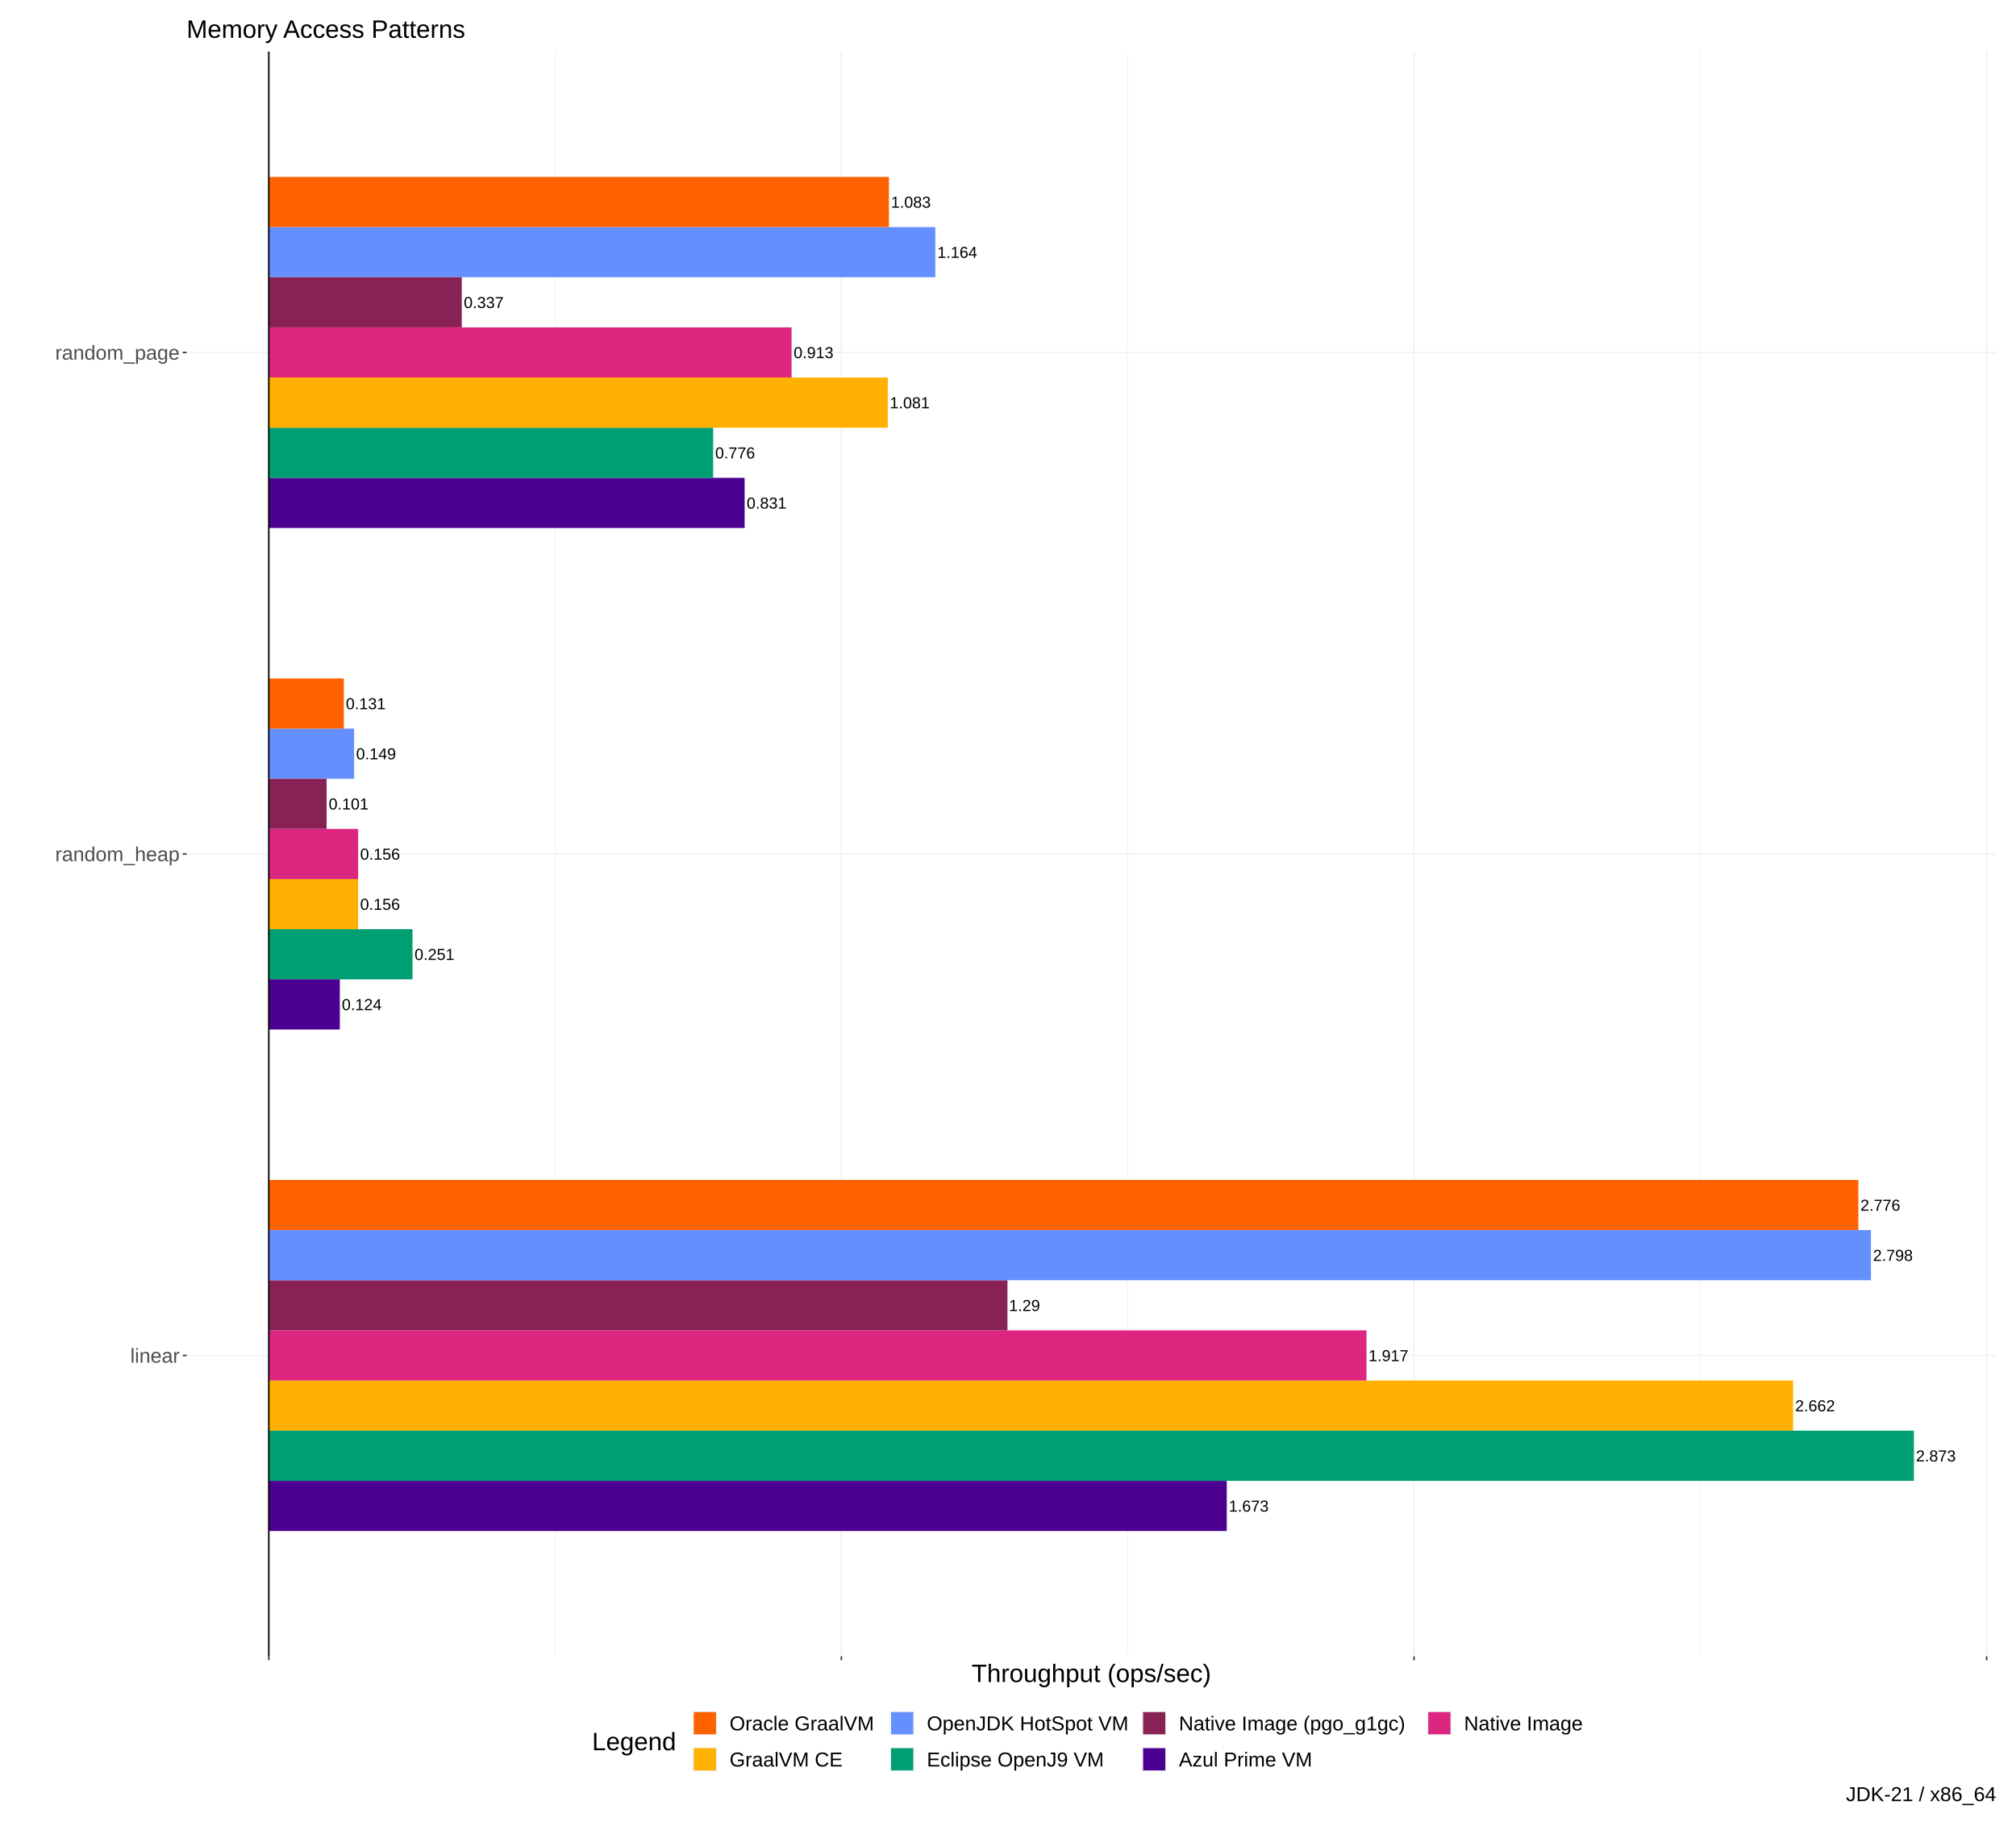
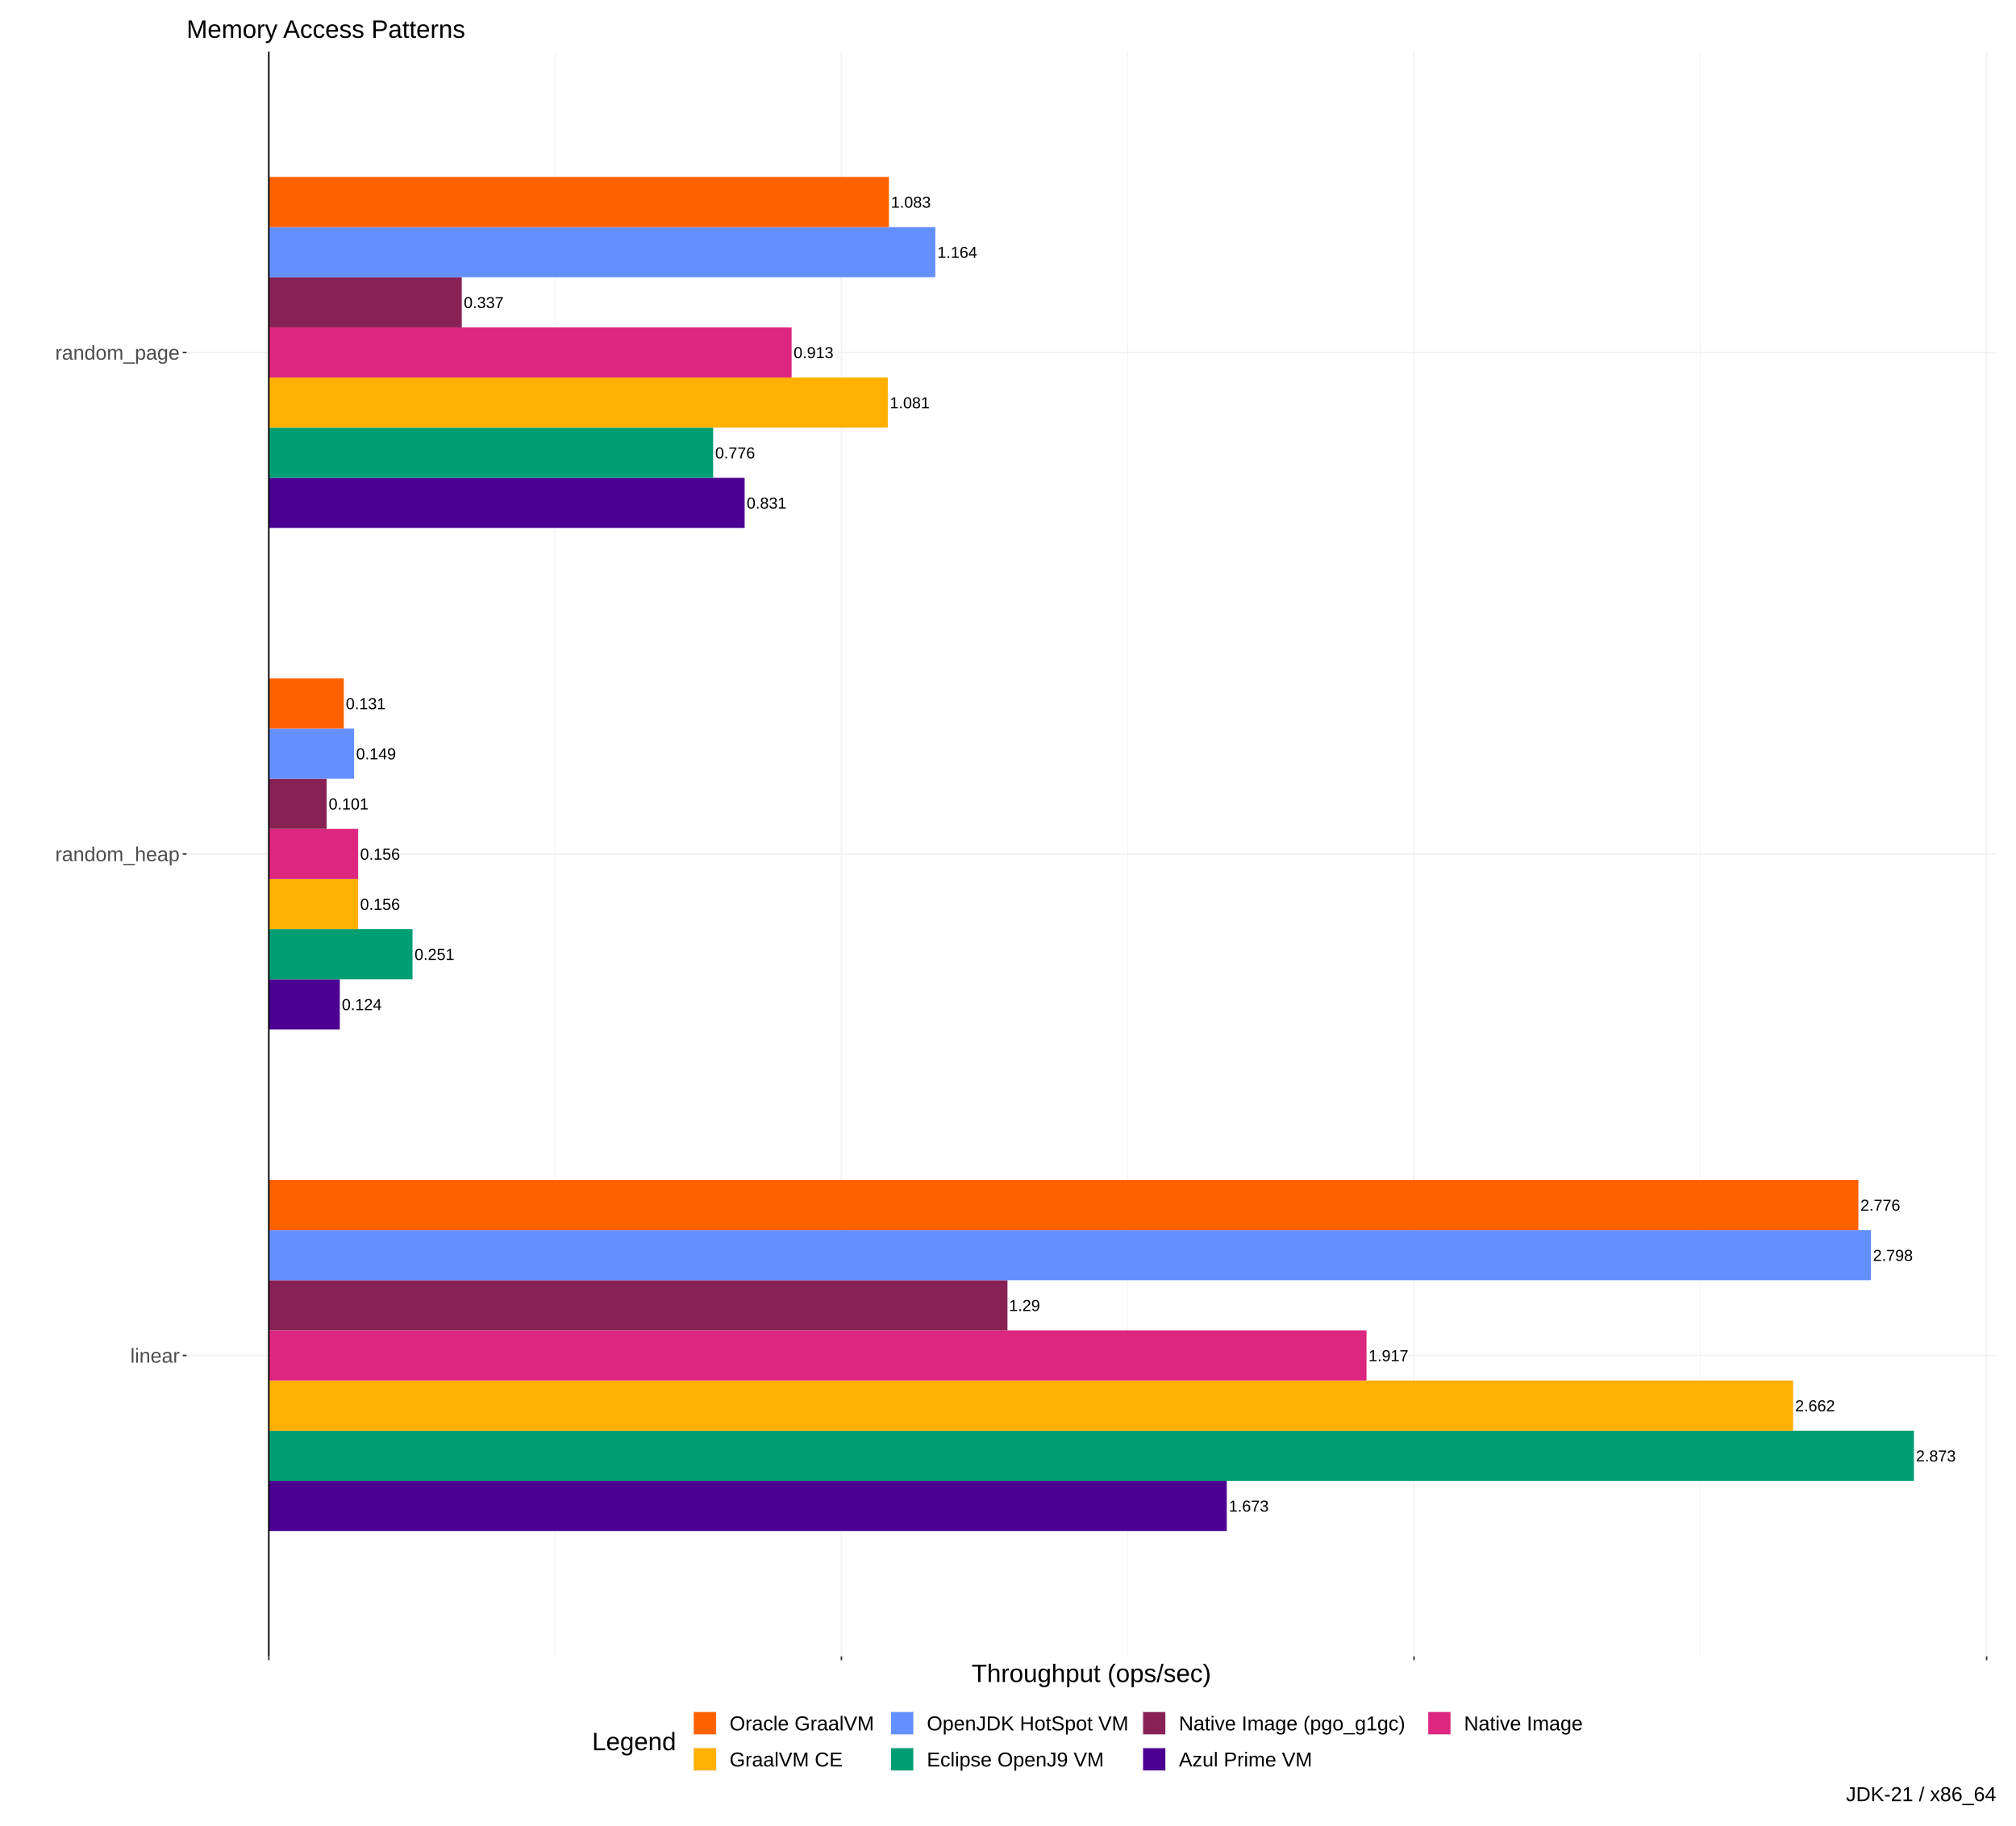
<svg xmlns="http://www.w3.org/2000/svg" class="svglite" width="1440.00pt" height="1303.94pt" viewBox="0 0 1440.00 1303.94">
  <defs>
    <style type="text/css">
    .svglite line, .svglite polyline, .svglite polygon, .svglite path, .svglite rect, .svglite circle {
      fill: none;
      stroke: #000000;
      stroke-linecap: round;
      stroke-linejoin: round;
      stroke-miterlimit: 10.00;
    }
    .svglite text {
      white-space: pre;
    }
  </style>
  </defs>
  <rect width="100%" height="100%" style="stroke: none; fill: #FFFFFF;" />
  <defs>
    <clipPath id="cpMC4wMHwxNDQwLjAwfDAuMDB8MTMwMy45NA==">
      <rect x="0.00" y="0.00" width="1440.00" height="1303.94" />
    </clipPath>
  </defs>
  <g clip-path="url(#cpMC4wMHwxNDQwLjAwfDAuMDB8MTMwMy45NA==)">
    <rect x="0.00" y="0.00" width="1440.00" height="1303.94" style="stroke-width: 1.07; stroke: #FFFFFF; fill: #FFFFFF;" />
    <rect x="133.24" y="36.82" width="1292.58" height="1146.09" style="stroke-width: 1.07; stroke: none;" />
    <polyline points="396.50,1182.91 396.50,36.82 " style="stroke-width: 0.53; stroke: #F2F2F2; stroke-linecap: butt;" />
    <polyline points="805.51,1182.91 805.51,36.82 " style="stroke-width: 0.53; stroke: #F2F2F2; stroke-linecap: butt;" />
    <polyline points="1214.51,1182.91 1214.51,36.82 " style="stroke-width: 0.53; stroke: #F2F2F2; stroke-linecap: butt;" />
    <polyline points="133.24,968.02 1425.83,968.02 " style="stroke-width: 1.07; stroke: #F2F2F2; stroke-linecap: butt;" />
    <polyline points="133.24,609.87 1425.83,609.87 " style="stroke-width: 1.07; stroke: #F2F2F2; stroke-linecap: butt;" />
    <polyline points="133.24,251.72 1425.83,251.72 " style="stroke-width: 1.07; stroke: #F2F2F2; stroke-linecap: butt;" />
    <polyline points="192.00,1182.91 192.00,36.82 " style="stroke-width: 1.07; stroke: #F2F2F2; stroke-linecap: butt;" />
    <polyline points="601.00,1182.91 601.00,36.82 " style="stroke-width: 1.07; stroke: #F2F2F2; stroke-linecap: butt;" />
    <polyline points="1010.01,1182.91 1010.01,36.82 " style="stroke-width: 1.07; stroke: #F2F2F2; stroke-linecap: butt;" />
    <polyline points="1419.02,1182.91 1419.02,36.82 " style="stroke-width: 1.07; stroke: #F2F2F2; stroke-linecap: butt;" />
+     <rect x="192.00" y="341.25" width="339.88" height="35.82" style="stroke-width: 1.07; stroke: none; stroke-linecap: butt; stroke-linejoin: miter; fill: #4B0092;" />
+     <rect x="192.00" y="1057.56" width="684.27" height="35.82" style="stroke-width: 1.07; stroke: none; stroke-linecap: butt; stroke-linejoin: miter; fill: #4B0092;" />
+     <rect x="192.00" y="699.41" width="50.72" height="35.82" style="stroke-width: 1.07; stroke: none; stroke-linecap: butt; stroke-linejoin: miter; fill: #4B0092;" />
+     <rect x="192.00" y="305.44" width="317.39" height="35.82" style="stroke-width: 1.07; stroke: none; stroke-linecap: butt; stroke-linejoin: miter; fill: #009E73;" />
+     <rect x="192.00" y="663.59" width="102.66" height="35.82" style="stroke-width: 1.07; stroke: none; stroke-linecap: butt; stroke-linejoin: miter; fill: #009E73;" />
+     <rect x="192.00" y="1021.74" width="1175.08" height="35.82" style="stroke-width: 1.07; stroke: none; stroke-linecap: butt; stroke-linejoin: miter; fill: #009E73;" />
    <rect x="192.00" y="985.93" width="1088.78" height="35.82" style="stroke-width: 1.07; stroke: none; stroke-linecap: butt; stroke-linejoin: miter; fill: #FFB000;" />
+     <rect x="192.00" y="627.78" width="63.81" height="35.82" style="stroke-width: 1.07; stroke: none; stroke-linecap: butt; stroke-linejoin: miter; fill: #FFB000;" />
+     <rect x="192.00" y="269.62" width="442.14" height="35.82" style="stroke-width: 1.07; stroke: none; stroke-linecap: butt; stroke-linejoin: miter; fill: #FFB000;" />
    <rect x="192.00" y="950.11" width="784.07" height="35.82" style="stroke-width: 1.07; stroke: none; stroke-linecap: butt; stroke-linejoin: miter; fill: #DC267F;" />
-     <rect x="192.00" y="341.25" width="339.88" height="35.82" style="stroke-width: 1.07; stroke: none; stroke-linecap: butt; stroke-linejoin: miter; fill: #4B0092;" />
+     <rect x="192.00" y="591.96" width="63.81" height="35.82" style="stroke-width: 1.07; stroke: none; stroke-linecap: butt; stroke-linejoin: miter; fill: #DC267F;" />
+     <rect x="192.00" y="233.81" width="373.42" height="35.82" style="stroke-width: 1.07; stroke: none; stroke-linecap: butt; stroke-linejoin: miter; fill: #DC267F;" />
+     <rect x="192.00" y="556.15" width="41.31" height="35.82" style="stroke-width: 1.07; stroke: none; stroke-linecap: butt; stroke-linejoin: miter; fill: #882255;" />
+     <rect x="192.00" y="197.99" width="137.84" height="35.82" style="stroke-width: 1.07; stroke: none; stroke-linecap: butt; stroke-linejoin: miter; fill: #882255;" />
+     <rect x="192.00" y="914.30" width="527.62" height="35.82" style="stroke-width: 1.07; stroke: none; stroke-linecap: butt; stroke-linejoin: miter; fill: #882255;" />
    <rect x="192.00" y="162.18" width="476.08" height="35.82" style="stroke-width: 1.07; stroke: none; stroke-linecap: butt; stroke-linejoin: miter; fill: #648FFF;" />
    <rect x="192.00" y="520.33" width="60.94" height="35.82" style="stroke-width: 1.07; stroke: none; stroke-linecap: butt; stroke-linejoin: miter; fill: #648FFF;" />
-     <rect x="192.00" y="1057.56" width="684.27" height="35.82" style="stroke-width: 1.07; stroke: none; stroke-linecap: butt; stroke-linejoin: miter; fill: #4B0092;" />
-     <rect x="192.00" y="627.78" width="63.81" height="35.82" style="stroke-width: 1.07; stroke: none; stroke-linecap: butt; stroke-linejoin: miter; fill: #FFB000;" />
-     <rect x="192.00" y="305.44" width="317.39" height="35.82" style="stroke-width: 1.07; stroke: none; stroke-linecap: butt; stroke-linejoin: miter; fill: #009E73;" />
-     <rect x="192.00" y="556.15" width="41.31" height="35.82" style="stroke-width: 1.07; stroke: none; stroke-linecap: butt; stroke-linejoin: miter; fill: #882255;" />
-     <rect x="192.00" y="663.59" width="102.66" height="35.82" style="stroke-width: 1.07; stroke: none; stroke-linecap: butt; stroke-linejoin: miter; fill: #009E73;" />
+     <rect x="192.00" y="878.48" width="1144.40" height="35.82" style="stroke-width: 1.07; stroke: none; stroke-linecap: butt; stroke-linejoin: miter; fill: #648FFF;" />
    <rect x="192.00" y="126.36" width="442.95" height="35.82" style="stroke-width: 1.07; stroke: none; stroke-linecap: butt; stroke-linejoin: miter; fill: #FE6100;" />
-     <rect x="192.00" y="591.96" width="63.81" height="35.82" style="stroke-width: 1.07; stroke: none; stroke-linecap: butt; stroke-linejoin: miter; fill: #DC267F;" />
-     <rect x="192.00" y="197.99" width="137.84" height="35.82" style="stroke-width: 1.07; stroke: none; stroke-linecap: butt; stroke-linejoin: miter; fill: #882255;" />
-     <rect x="192.00" y="914.30" width="527.62" height="35.82" style="stroke-width: 1.07; stroke: none; stroke-linecap: butt; stroke-linejoin: miter; fill: #882255;" />
    <rect x="192.00" y="842.67" width="1135.40" height="35.82" style="stroke-width: 1.07; stroke: none; stroke-linecap: butt; stroke-linejoin: miter; fill: #FE6100;" />
-     <rect x="192.00" y="878.48" width="1144.40" height="35.82" style="stroke-width: 1.07; stroke: none; stroke-linecap: butt; stroke-linejoin: miter; fill: #648FFF;" />
-     <rect x="192.00" y="233.81" width="373.42" height="35.82" style="stroke-width: 1.07; stroke: none; stroke-linecap: butt; stroke-linejoin: miter; fill: #DC267F;" />
    <rect x="192.00" y="484.52" width="53.58" height="35.82" style="stroke-width: 1.07; stroke: none; stroke-linecap: butt; stroke-linejoin: miter; fill: #FE6100;" />
-     <rect x="192.00" y="699.41" width="50.72" height="35.82" style="stroke-width: 1.07; stroke: none; stroke-linecap: butt; stroke-linejoin: miter; fill: #4B0092;" />
-     <rect x="192.00" y="269.62" width="442.14" height="35.82" style="stroke-width: 1.07; stroke: none; stroke-linecap: butt; stroke-linejoin: miter; fill: #FFB000;" />
-     <rect x="192.00" y="1021.74" width="1175.08" height="35.82" style="stroke-width: 1.07; stroke: none; stroke-linecap: butt; stroke-linejoin: miter; fill: #009E73;" />
+     <text x="533.34" y="363.23" style="font-size: 11.38px; font-family: &quot;Liberation Sans&quot;;" textLength="29.08px" lengthAdjust="spacingAndGlyphs">0.831</text>
+     <text x="877.72" y="1079.53" style="font-size: 11.38px; font-family: &quot;Liberation Sans&quot;;" textLength="29.08px" lengthAdjust="spacingAndGlyphs">1.673</text>
+     <text x="244.17" y="721.38" style="font-size: 11.38px; font-family: &quot;Liberation Sans&quot;;" textLength="29.08px" lengthAdjust="spacingAndGlyphs">0.124</text>
+     <text x="510.84" y="327.41" style="font-size: 11.38px; font-family: &quot;Liberation Sans&quot;;" textLength="29.08px" lengthAdjust="spacingAndGlyphs">0.776</text>
+     <text x="296.11" y="685.56" style="font-size: 11.38px; font-family: &quot;Liberation Sans&quot;;" textLength="29.08px" lengthAdjust="spacingAndGlyphs">0.251</text>
+     <text x="1368.53" y="1043.72" style="font-size: 11.38px; font-family: &quot;Liberation Sans&quot;;" textLength="29.08px" lengthAdjust="spacingAndGlyphs">2.873</text>
    <text x="1282.23" y="1007.90" style="font-size: 11.38px; font-family: &quot;Liberation Sans&quot;;" textLength="29.08px" lengthAdjust="spacingAndGlyphs">2.662</text>
+     <text x="257.26" y="649.75" style="font-size: 11.38px; font-family: &quot;Liberation Sans&quot;;" textLength="29.08px" lengthAdjust="spacingAndGlyphs">0.156</text>
+     <text x="635.59" y="291.60" style="font-size: 11.38px; font-family: &quot;Liberation Sans&quot;;" textLength="29.08px" lengthAdjust="spacingAndGlyphs">1.081</text>
    <text x="977.52" y="972.09" style="font-size: 11.38px; font-family: &quot;Liberation Sans&quot;;" textLength="29.08px" lengthAdjust="spacingAndGlyphs">1.917</text>
-     <text x="533.34" y="363.23" style="font-size: 11.38px; font-family: &quot;Liberation Sans&quot;;" textLength="29.08px" lengthAdjust="spacingAndGlyphs">0.831</text>
+     <text x="257.26" y="613.93" style="font-size: 11.38px; font-family: &quot;Liberation Sans&quot;;" textLength="29.08px" lengthAdjust="spacingAndGlyphs">0.156</text>
+     <text x="566.87" y="255.78" style="font-size: 11.38px; font-family: &quot;Liberation Sans&quot;;" textLength="29.08px" lengthAdjust="spacingAndGlyphs">0.913</text>
+     <text x="234.76" y="578.12" style="font-size: 11.38px; font-family: &quot;Liberation Sans&quot;;" textLength="29.08px" lengthAdjust="spacingAndGlyphs">0.101</text>
+     <text x="331.29" y="219.97" style="font-size: 11.38px; font-family: &quot;Liberation Sans&quot;;" textLength="29.08px" lengthAdjust="spacingAndGlyphs">0.337</text>
+     <text x="720.74" y="936.27" style="font-size: 11.38px; font-family: &quot;Liberation Sans&quot;;" textLength="22.57px" lengthAdjust="spacingAndGlyphs">1.29</text>
    <text x="669.53" y="184.15" style="font-size: 11.38px; font-family: &quot;Liberation Sans&quot;;" textLength="29.08px" lengthAdjust="spacingAndGlyphs">1.164</text>
    <text x="254.39" y="542.30" style="font-size: 11.38px; font-family: &quot;Liberation Sans&quot;;" textLength="29.08px" lengthAdjust="spacingAndGlyphs">0.149</text>
-     <text x="877.72" y="1079.53" style="font-size: 11.38px; font-family: &quot;Liberation Sans&quot;;" textLength="29.08px" lengthAdjust="spacingAndGlyphs">1.673</text>
-     <text x="257.26" y="649.75" style="font-size: 11.38px; font-family: &quot;Liberation Sans&quot;;" textLength="29.08px" lengthAdjust="spacingAndGlyphs">0.156</text>
-     <text x="510.84" y="327.41" style="font-size: 11.38px; font-family: &quot;Liberation Sans&quot;;" textLength="29.08px" lengthAdjust="spacingAndGlyphs">0.776</text>
-     <text x="234.76" y="578.12" style="font-size: 11.38px; font-family: &quot;Liberation Sans&quot;;" textLength="29.08px" lengthAdjust="spacingAndGlyphs">0.101</text>
-     <text x="296.11" y="685.56" style="font-size: 11.38px; font-family: &quot;Liberation Sans&quot;;" textLength="29.08px" lengthAdjust="spacingAndGlyphs">0.251</text>
+     <text x="1337.85" y="900.46" style="font-size: 11.38px; font-family: &quot;Liberation Sans&quot;;" textLength="29.08px" lengthAdjust="spacingAndGlyphs">2.798</text>
    <text x="636.40" y="148.33" style="font-size: 11.38px; font-family: &quot;Liberation Sans&quot;;" textLength="29.08px" lengthAdjust="spacingAndGlyphs">1.083</text>
-     <text x="257.26" y="613.93" style="font-size: 11.38px; font-family: &quot;Liberation Sans&quot;;" textLength="29.08px" lengthAdjust="spacingAndGlyphs">0.156</text>
-     <text x="331.29" y="219.97" style="font-size: 11.38px; font-family: &quot;Liberation Sans&quot;;" textLength="29.08px" lengthAdjust="spacingAndGlyphs">0.337</text>
-     <text x="720.74" y="936.27" style="font-size: 11.38px; font-family: &quot;Liberation Sans&quot;;" textLength="22.57px" lengthAdjust="spacingAndGlyphs">1.29</text>
    <text x="1328.85" y="864.64" style="font-size: 11.38px; font-family: &quot;Liberation Sans&quot;;" textLength="29.08px" lengthAdjust="spacingAndGlyphs">2.776</text>
-     <text x="1337.85" y="900.46" style="font-size: 11.38px; font-family: &quot;Liberation Sans&quot;;" textLength="29.08px" lengthAdjust="spacingAndGlyphs">2.798</text>
-     <text x="566.87" y="255.78" style="font-size: 11.38px; font-family: &quot;Liberation Sans&quot;;" textLength="29.08px" lengthAdjust="spacingAndGlyphs">0.913</text>
    <text x="247.03" y="506.49" style="font-size: 11.38px; font-family: &quot;Liberation Sans&quot;;" textLength="29.08px" lengthAdjust="spacingAndGlyphs">0.131</text>
-     <text x="244.17" y="721.38" style="font-size: 11.38px; font-family: &quot;Liberation Sans&quot;;" textLength="29.08px" lengthAdjust="spacingAndGlyphs">0.124</text>
-     <text x="635.59" y="291.60" style="font-size: 11.38px; font-family: &quot;Liberation Sans&quot;;" textLength="29.08px" lengthAdjust="spacingAndGlyphs">1.081</text>
-     <text x="1368.53" y="1043.72" style="font-size: 11.38px; font-family: &quot;Liberation Sans&quot;;" textLength="29.08px" lengthAdjust="spacingAndGlyphs">2.873</text>
    <line x1="192.00" y1="1182.91" x2="192.00" y2="36.82" style="stroke-width: 1.07; stroke-linecap: butt;" />
    <text x="128.31" y="973.16" text-anchor="end" style="font-size: 14.40px;fill: #4D4D4D; font-family: &quot;Liberation Sans&quot;;" textLength="38.45px" lengthAdjust="spacingAndGlyphs">linear</text>
    <text x="128.31" y="615.01" text-anchor="end" style="font-size: 14.40px;fill: #4D4D4D; font-family: &quot;Liberation Sans&quot;;" textLength="94.23px" lengthAdjust="spacingAndGlyphs">random_heap</text>
    <text x="128.31" y="256.86" text-anchor="end" style="font-size: 14.40px;fill: #4D4D4D; font-family: &quot;Liberation Sans&quot;;" textLength="94.18px" lengthAdjust="spacingAndGlyphs">random_page</text>
    <polyline points="130.50,968.02 133.24,968.02 " style="stroke-width: 1.07; stroke: #333333; stroke-linecap: butt;" />
    <polyline points="130.50,609.87 133.24,609.87 " style="stroke-width: 1.07; stroke: #333333; stroke-linecap: butt;" />
    <polyline points="130.50,251.72 133.24,251.72 " style="stroke-width: 1.07; stroke: #333333; stroke-linecap: butt;" />
    <polyline points="192.00,1185.65 192.00,1182.91 " style="stroke-width: 1.07; stroke: #333333; stroke-linecap: butt;" />
    <polyline points="601.00,1185.65 601.00,1182.91 " style="stroke-width: 1.07; stroke: #333333; stroke-linecap: butt;" />
    <polyline points="1010.01,1185.65 1010.01,1182.91 " style="stroke-width: 1.07; stroke: #333333; stroke-linecap: butt;" />
    <polyline points="1419.02,1185.65 1419.02,1182.91 " style="stroke-width: 1.07; stroke: #333333; stroke-linecap: butt;" />
    <text x="779.53" y="1201.24" text-anchor="middle" style="font-size: 18.00px; font-family: &quot;Liberation Sans&quot;;" textLength="181.67px" lengthAdjust="spacingAndGlyphs">Throughput (ops/sec)</text>
    <rect x="417.40" y="1216.52" width="724.26" height="54.02" style="stroke-width: 1.07; stroke: none; fill: #FFFFFF;" />
    <text x="422.88" y="1249.96" style="font-size: 18.00px; font-family: &quot;Liberation Sans&quot;;" textLength="63.01px" lengthAdjust="spacingAndGlyphs">Legend</text>
    <rect x="494.86" y="1222.00" width="17.28" height="17.28" style="stroke-width: 1.07; stroke: none; fill: #F2F2F2;" />
    <rect x="495.57" y="1222.71" width="15.86" height="15.86" style="stroke-width: 1.07; stroke: none; stroke-linecap: butt; stroke-linejoin: miter; fill: #FE6100;" />
    <rect x="635.76" y="1222.00" width="17.28" height="17.28" style="stroke-width: 1.07; stroke: none; fill: #F2F2F2;" />
    <rect x="636.47" y="1222.71" width="15.86" height="15.86" style="stroke-width: 1.07; stroke: none; stroke-linecap: butt; stroke-linejoin: miter; fill: #648FFF;" />
    <rect x="815.80" y="1222.00" width="17.28" height="17.28" style="stroke-width: 1.07; stroke: none; fill: #F2F2F2;" />
    <rect x="816.51" y="1222.71" width="15.86" height="15.86" style="stroke-width: 1.07; stroke: none; stroke-linecap: butt; stroke-linejoin: miter; fill: #882255;" />
    <rect x="1019.48" y="1222.00" width="17.28" height="17.28" style="stroke-width: 1.07; stroke: none; fill: #F2F2F2;" />
    <rect x="1020.19" y="1222.71" width="15.86" height="15.86" style="stroke-width: 1.07; stroke: none; stroke-linecap: butt; stroke-linejoin: miter; fill: #DC267F;" />
    <rect x="494.86" y="1247.79" width="17.28" height="17.28" style="stroke-width: 1.07; stroke: none; fill: #F2F2F2;" />
    <rect x="495.57" y="1248.50" width="15.86" height="15.86" style="stroke-width: 1.07; stroke: none; stroke-linecap: butt; stroke-linejoin: miter; fill: #FFB000;" />
    <rect x="635.76" y="1247.79" width="17.28" height="17.28" style="stroke-width: 1.07; stroke: none; fill: #F2F2F2;" />
    <rect x="636.47" y="1248.50" width="15.86" height="15.86" style="stroke-width: 1.07; stroke: none; stroke-linecap: butt; stroke-linejoin: miter; fill: #009E73;" />
    <rect x="815.80" y="1247.79" width="17.28" height="17.28" style="stroke-width: 1.07; stroke: none; fill: #F2F2F2;" />
    <rect x="816.51" y="1248.50" width="15.86" height="15.86" style="stroke-width: 1.07; stroke: none; stroke-linecap: butt; stroke-linejoin: miter; fill: #4B0092;" />
    <text x="521.10" y="1235.78" style="font-size: 14.40px; font-family: &quot;Liberation Sans&quot;;" textLength="105.69px" lengthAdjust="spacingAndGlyphs">Oracle GraalVM</text>
    <text x="662.01" y="1235.78" style="font-size: 14.40px; font-family: &quot;Liberation Sans&quot;;" textLength="144.83px" lengthAdjust="spacingAndGlyphs">OpenJDK HotSpot VM</text>
    <text x="842.05" y="1235.78" style="font-size: 14.40px; font-family: &quot;Liberation Sans&quot;;" textLength="168.47px" lengthAdjust="spacingAndGlyphs">Native Image (pgo_g1gc)</text>
    <text x="1045.72" y="1235.78" style="font-size: 14.40px; font-family: &quot;Liberation Sans&quot;;" textLength="90.46px" lengthAdjust="spacingAndGlyphs">Native Image</text>
    <text x="521.10" y="1261.57" style="font-size: 14.40px; font-family: &quot;Liberation Sans&quot;;" textLength="78.80px" lengthAdjust="spacingAndGlyphs">GraalVM CE</text>
    <text x="662.01" y="1261.57" style="font-size: 14.40px; font-family: &quot;Liberation Sans&quot;;" textLength="124.62px" lengthAdjust="spacingAndGlyphs">Eclipse OpenJ9 VM</text>
    <text x="842.05" y="1261.57" style="font-size: 14.40px; font-family: &quot;Liberation Sans&quot;;" textLength="97.67px" lengthAdjust="spacingAndGlyphs">Azul Prime VM</text>
    <text x="133.24" y="27.03" style="font-size: 18.00px; font-family: &quot;Liberation Sans&quot;;" textLength="207.71px" lengthAdjust="spacingAndGlyphs">Memory Access Patterns</text>
    <text x="1425.83" y="1286.31" text-anchor="end" style="font-size: 14.40px; font-family: &quot;Liberation Sans&quot;;" textLength="104.20px" lengthAdjust="spacingAndGlyphs">JDK-21 / x86_64</text>
  </g>
</svg>
